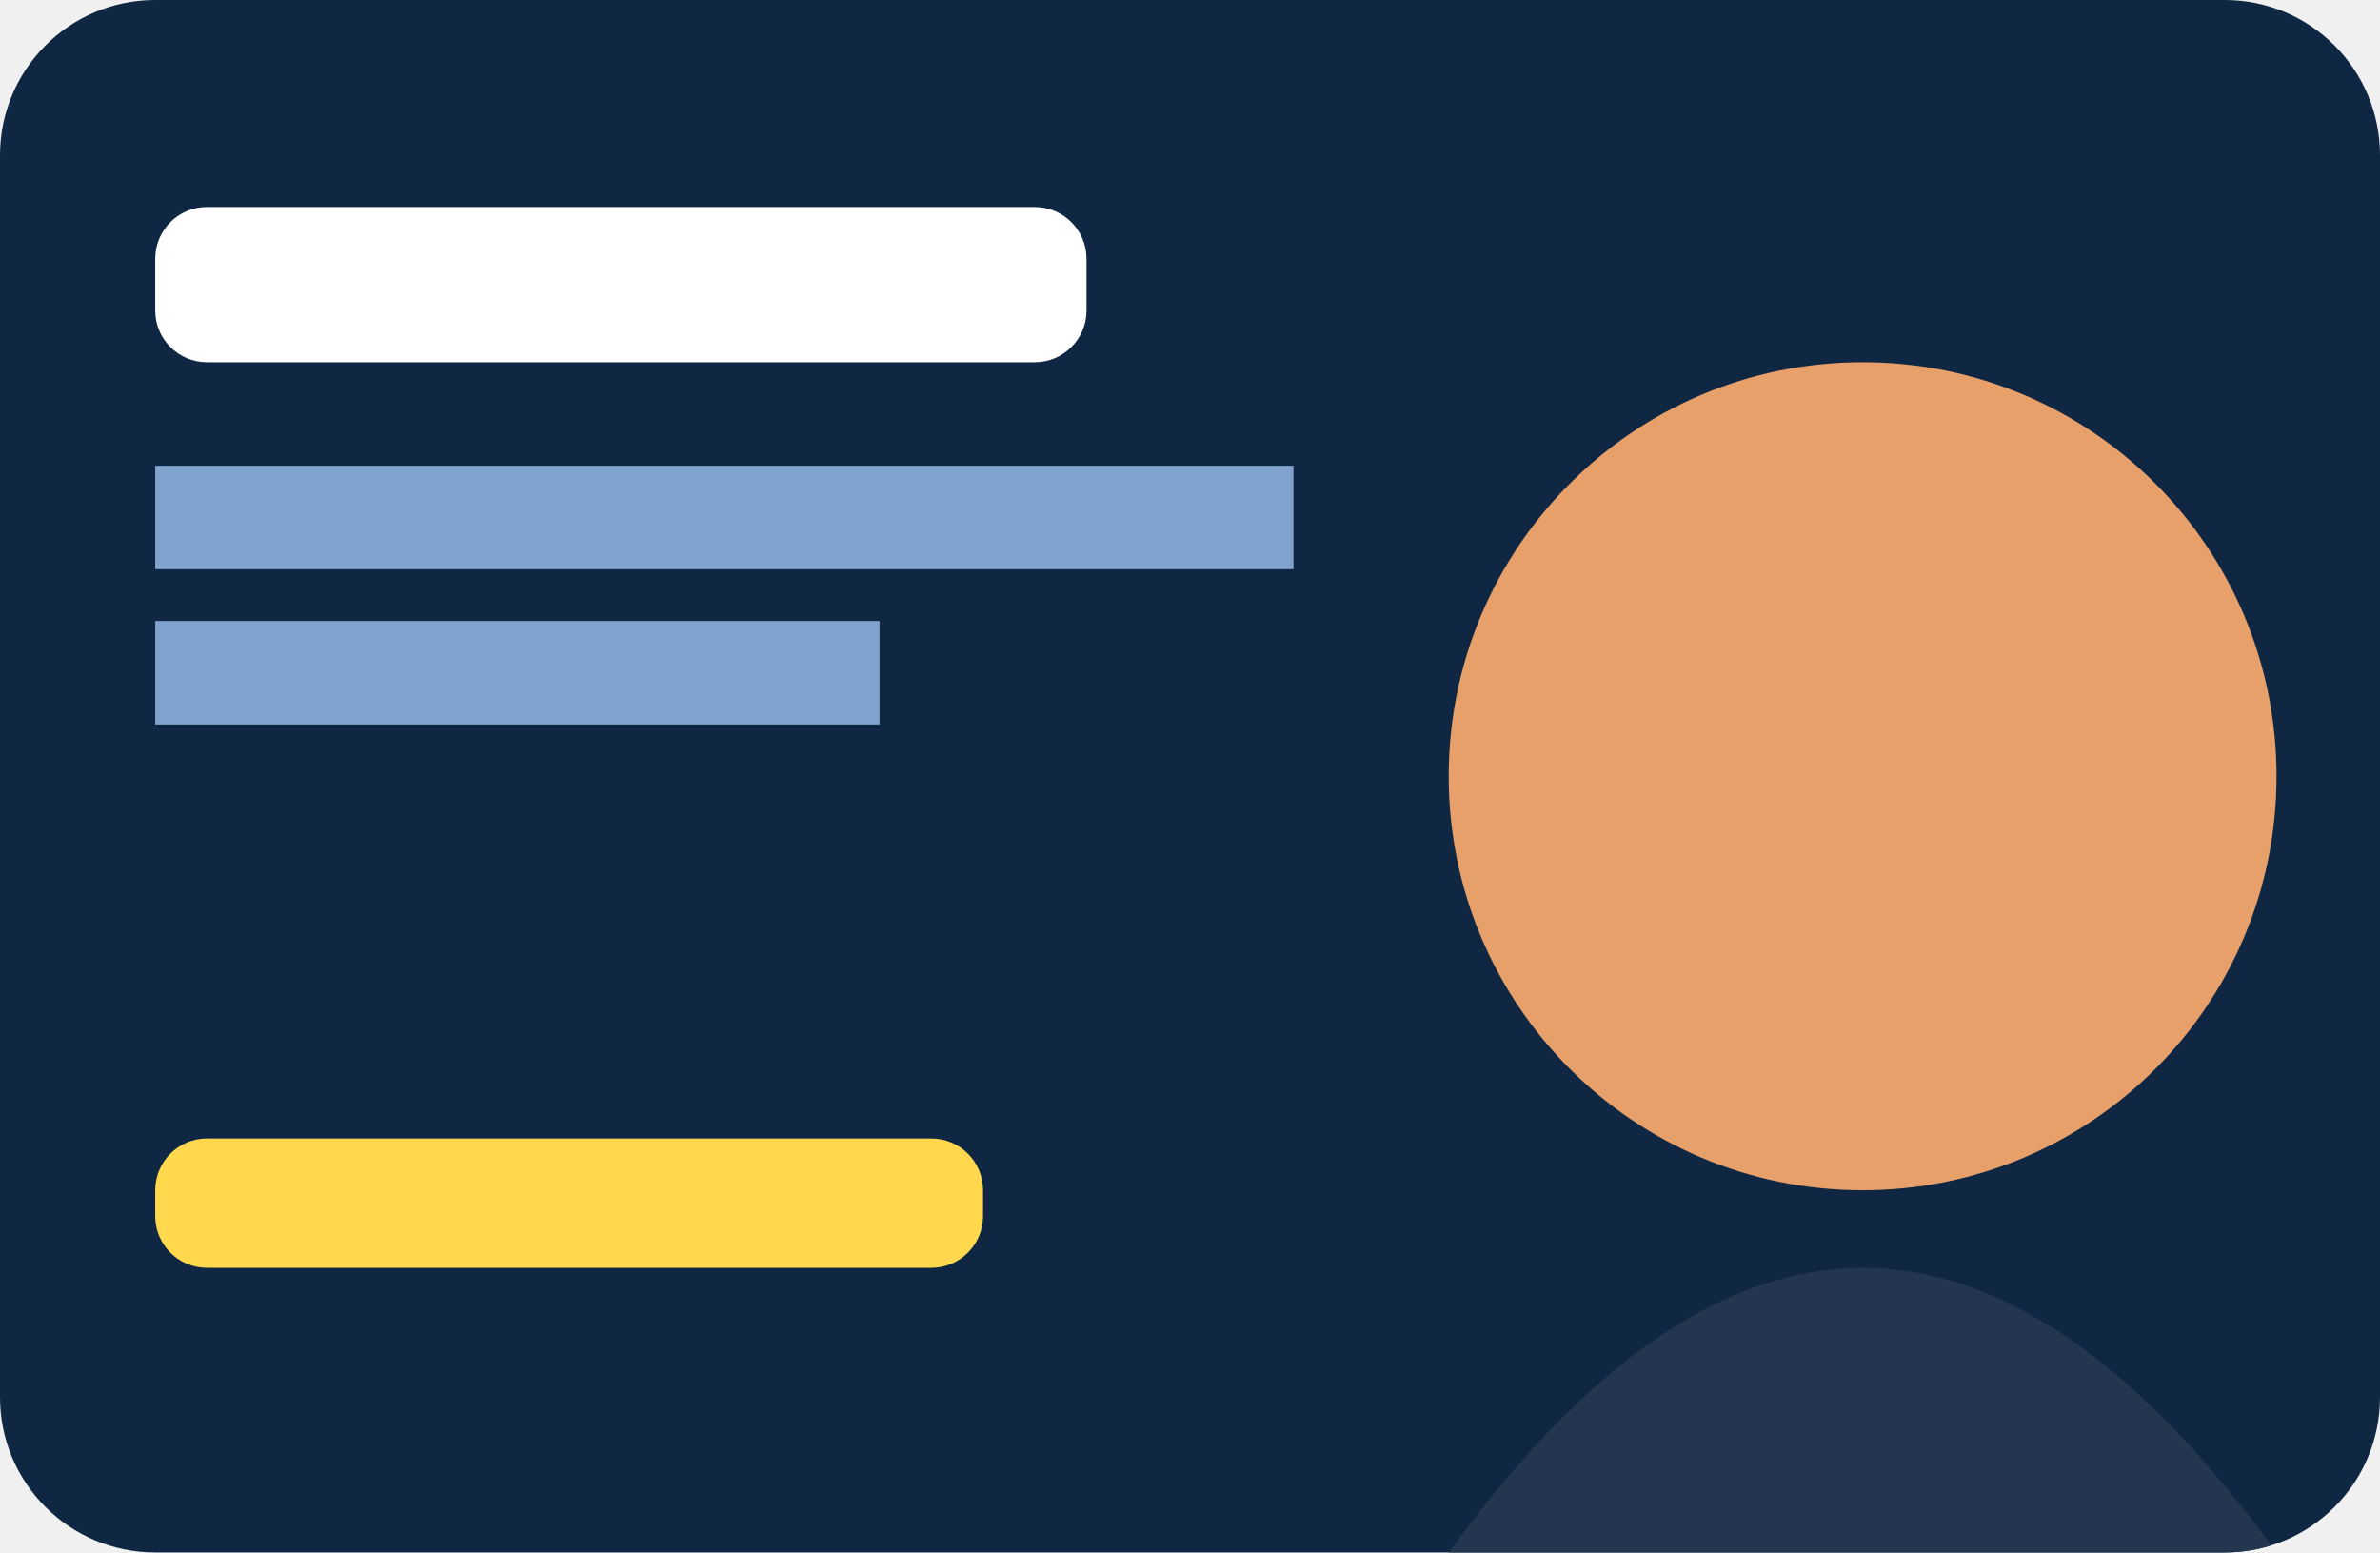
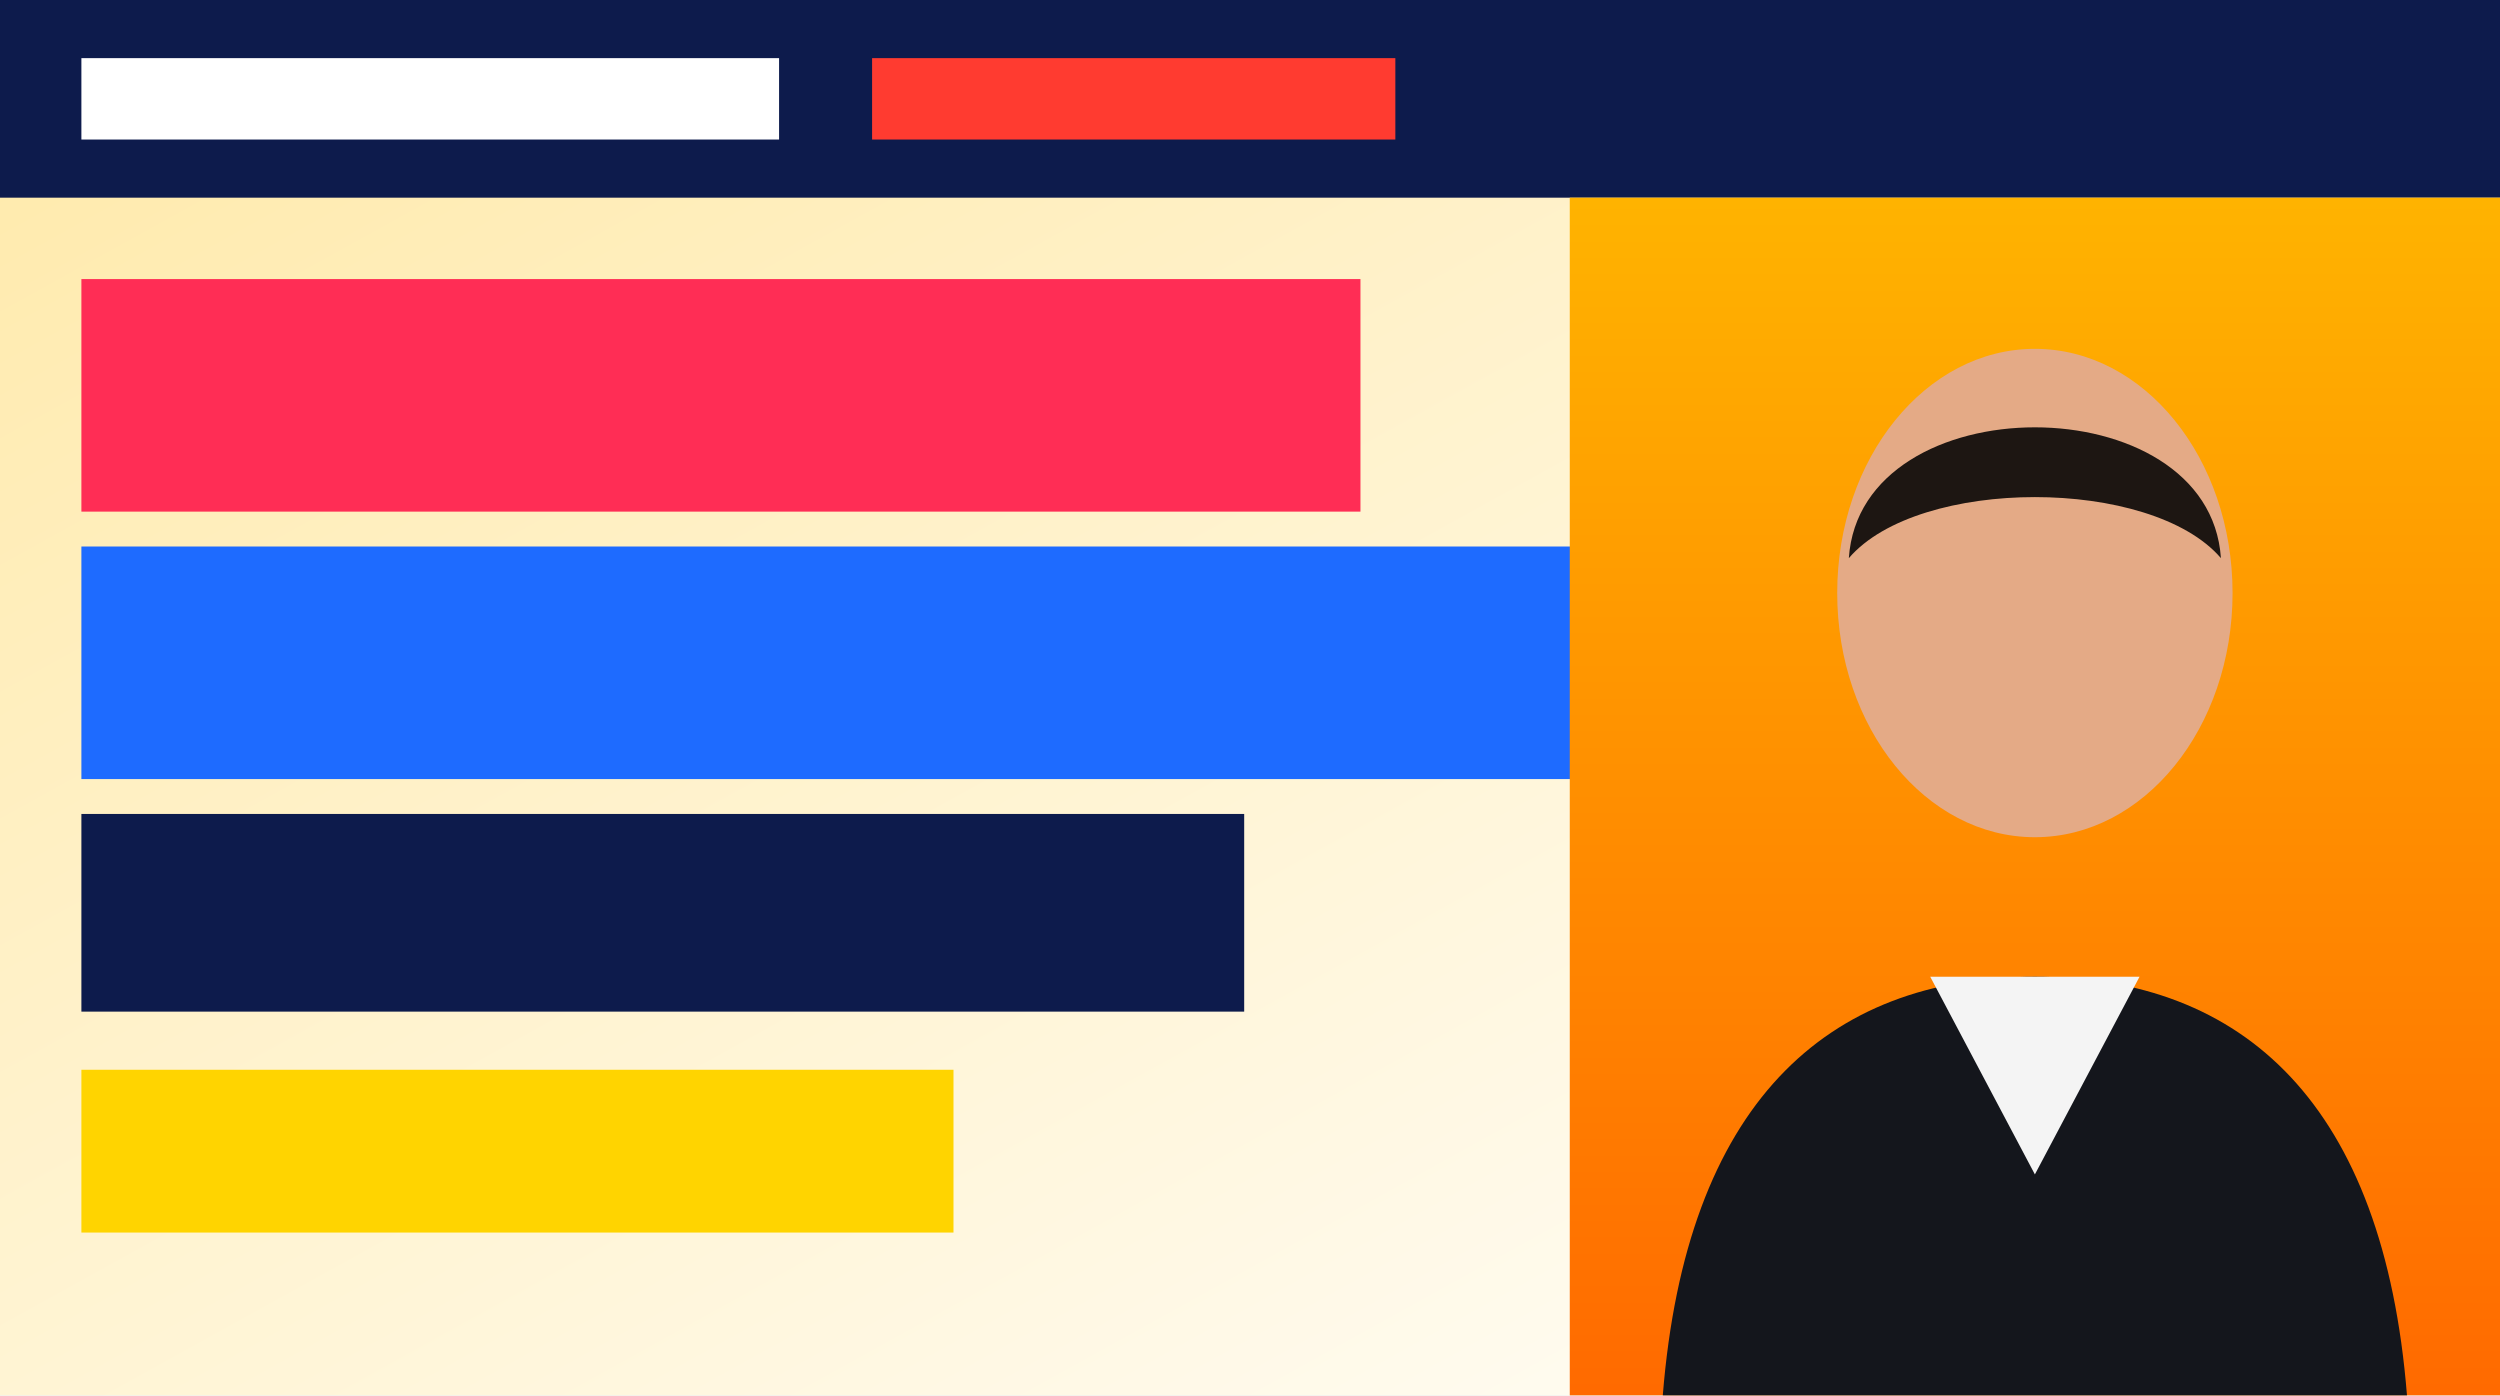
- <svg xmlns="http://www.w3.org/2000/svg" width="46" height="30" viewBox="0 0 46 30">
+ <svg xmlns="http://www.w3.org/2000/svg" width="430" height="240" viewBox="0 0 430 240">
  <defs>
-     <clipPath id="r3">
-       <rect width="46" height="30" rx="3" />
-     </clipPath>
+     <linearGradient id="bg3" x1="0" y1="0" x2="1" y2="1">
+       <stop offset="0" stop-color="#ffe9a8" />
+       <stop offset="1" stop-color="#ffffff" />
+     </linearGradient>
+     <linearGradient id="or3" x1="0" y1="0" x2="0" y2="1">
+       <stop offset="0" stop-color="#ffb300" />
+       <stop offset="1" stop-color="#ff6a00" />
+     </linearGradient>
  </defs>
-   <g clip-path="url(#r3)">
-     <rect width="46" height="30" fill="#0f2742" />
-     <rect x="3" y="4" width="18" height="3" rx="1" fill="#ffffff" />
-     <rect x="3" y="9" width="22" height="2" fill="#7fa3cc" />
-     <rect x="3" y="12" width="14" height="2" fill="#7fa3cc" />
-     <rect x="3" y="22" width="16" height="2.5" rx="1" fill="#ffd84d" />
-     <circle cx="36" cy="15" r="8" fill="#e8a06a" />
-     <path d="M28 30 q8 -11 16 0 Z" fill="#24364f" />
-   </g>
+   <rect width="430" height="240" fill="url(#bg3)" />
+   <rect x="0" y="0" width="430" height="34" fill="#0d1b4c" />
+   <rect x="14" y="10" width="120" height="14" fill="#ffffff" />
+   <rect x="150" y="10" width="90" height="14" fill="#ff3b30" />
+   <rect x="14" y="48" width="220" height="40" fill="#ff2d55" />
+   <rect x="14" y="94" width="260" height="40" fill="#1e6bff" />
+   <rect x="14" y="140" width="200" height="34" fill="#0d1b4c" />
+   <rect x="14" y="184" width="150" height="28" fill="#ffd400" />
+   <rect x="270" y="34" width="160" height="206" fill="url(#or3)" />
+   <ellipse cx="350" cy="102" rx="34" ry="42" fill="#e4aa86" />
+   <path d="M318 96c2-30 62-30 64 0-12-14-52-14-64 0z" fill="#1d1612" />
+   <path d="M286 240c4-50 28-72 64-72s60 22 64 72z" fill="#14161c" />
+   <path d="M332 168l18 34 18-34z" fill="#f4f4f4" />
</svg>
